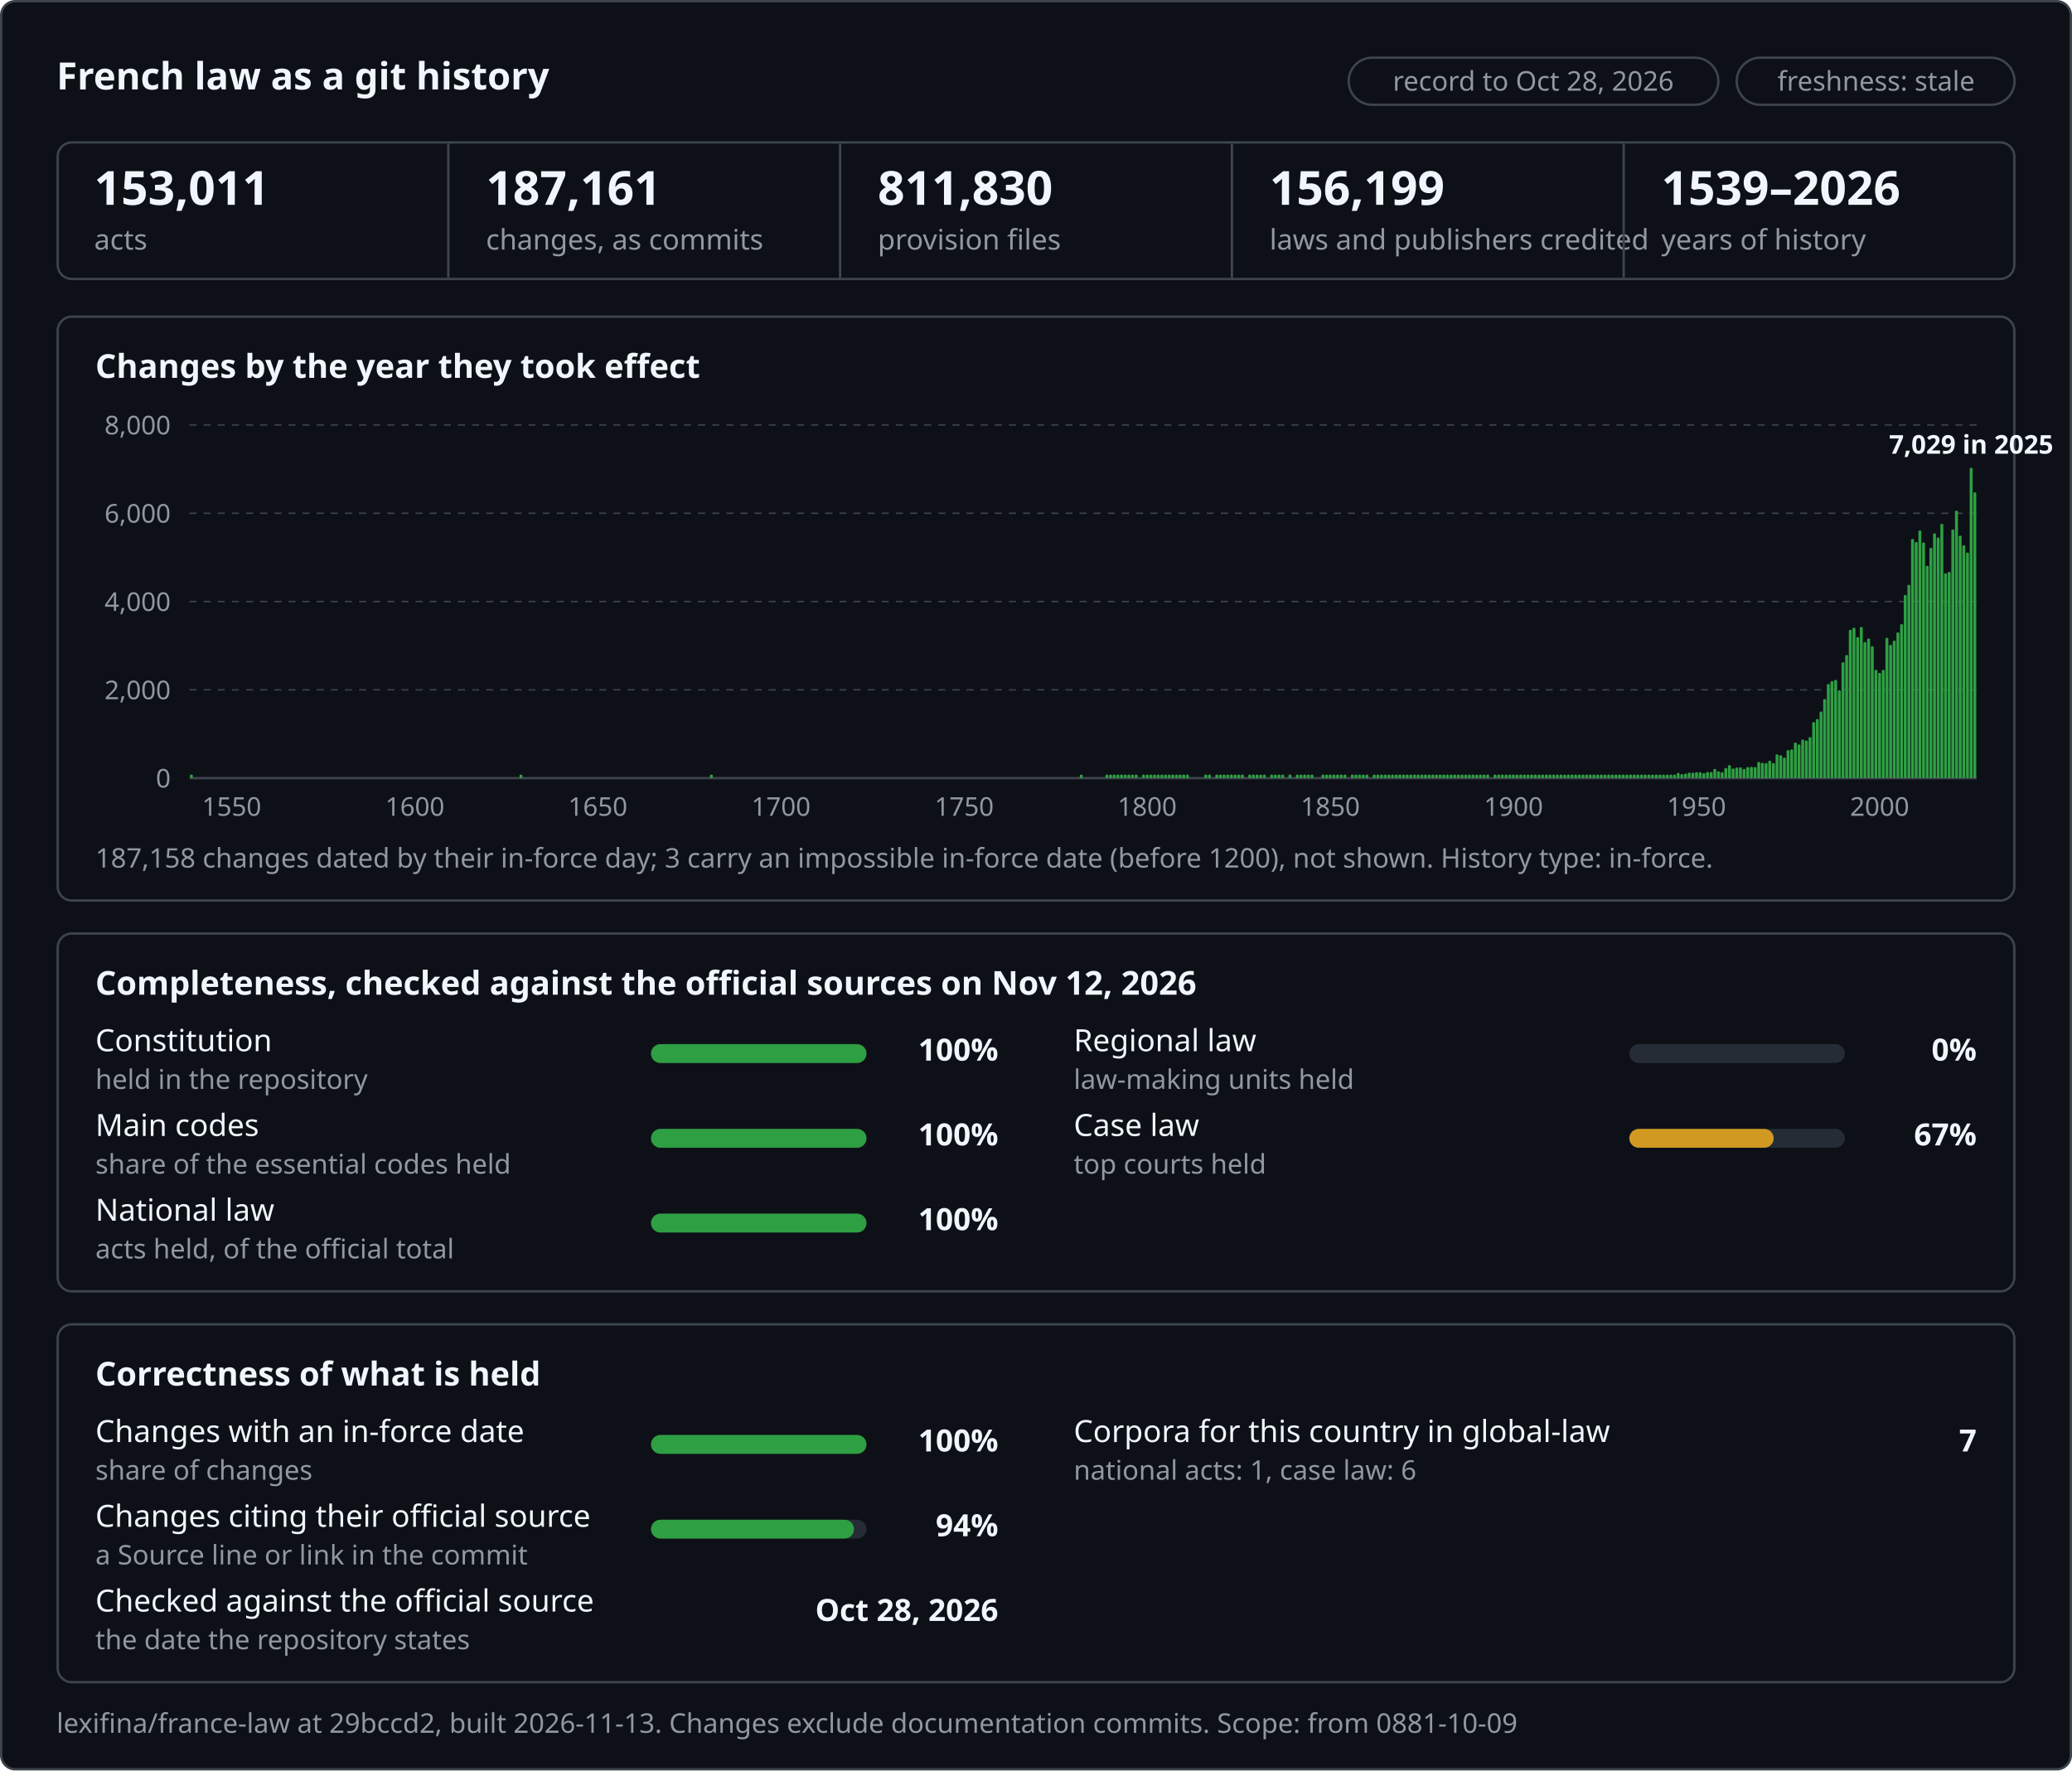
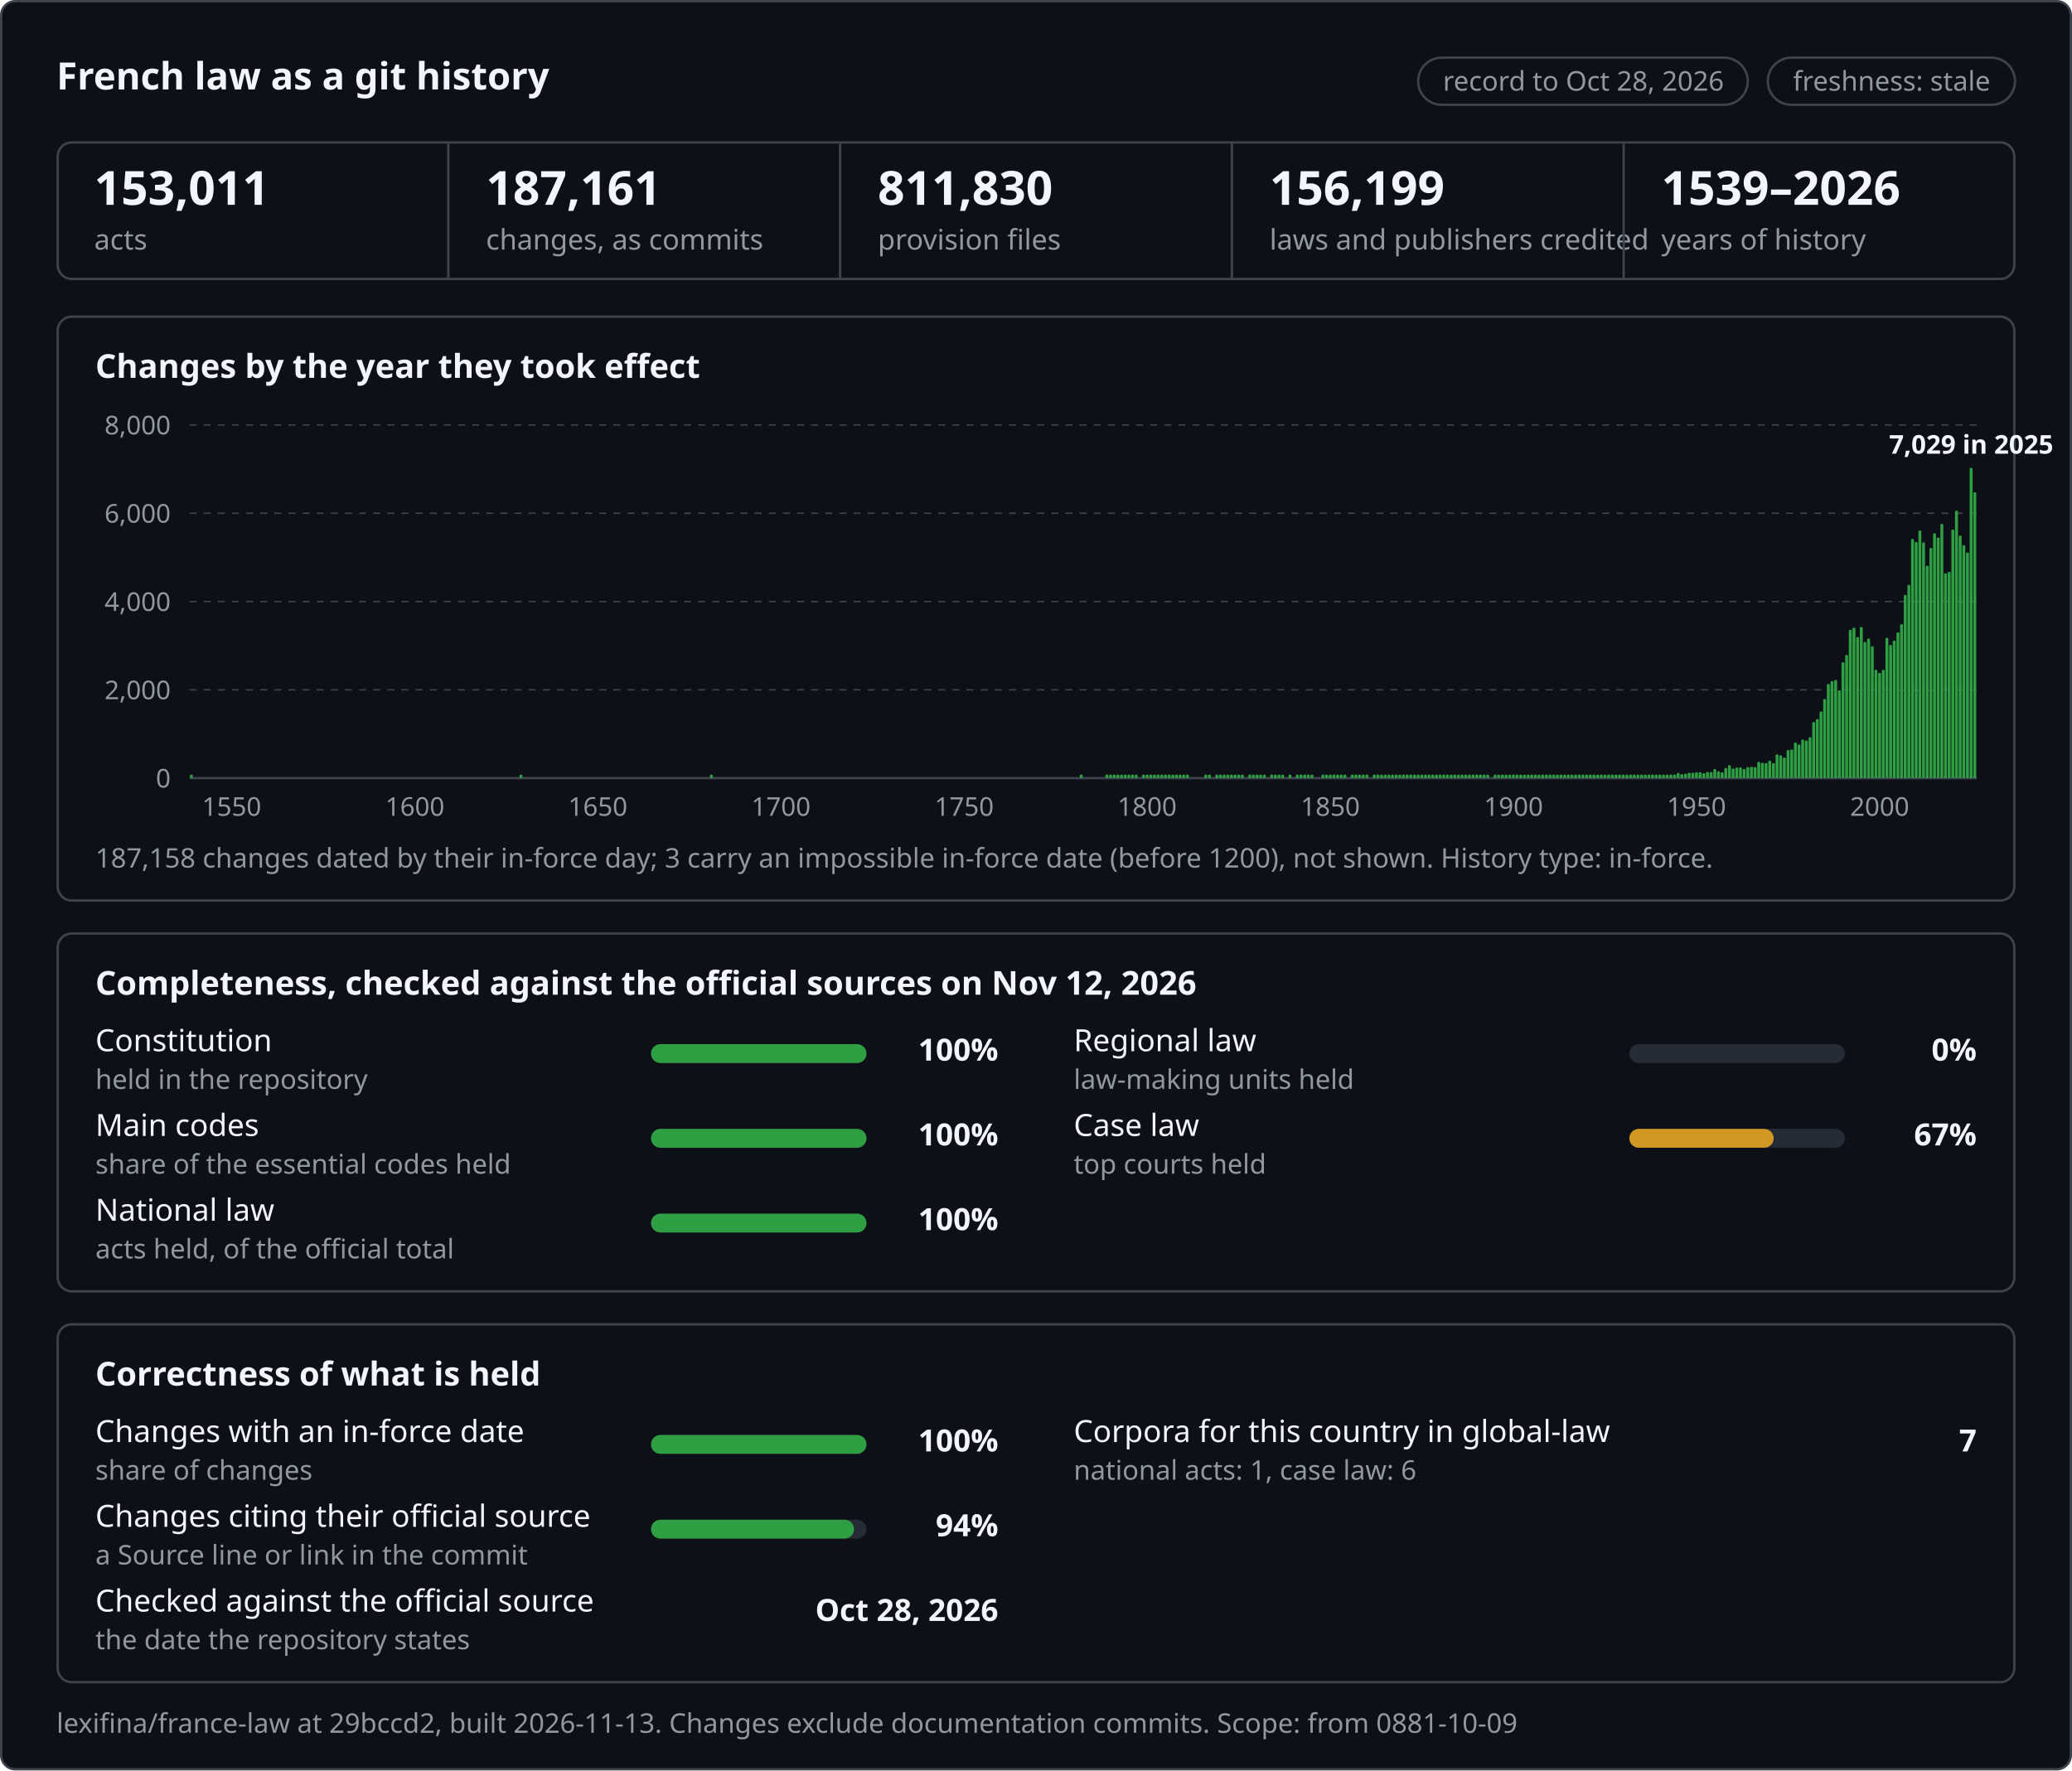
<svg xmlns="http://www.w3.org/2000/svg" width="880" height="752" viewBox="0 0 880 752" font-family="-apple-system,BlinkMacSystemFont,Segoe UI,Noto Sans,Helvetica,Arial,sans-serif">
  <rect x="0.5" y="0.5" width="879" height="751" rx="6" fill="#0d1117" stroke="#3d444d" />
  <text x="24" y="38" font-size="16" font-weight="600" fill="#f0f6fc">French law as a git history</text>
-   <rect x="572.8" y="24.5" width="157" height="20" rx="10" fill="none" stroke="#3d444d" />
-   <text x="651.2" y="38.5" font-size="11.5" font-weight="500" text-anchor="middle" fill="#9198a1">record to Oct 28, 2026</text>
-   <rect x="737.6" y="24.5" width="118" height="20" rx="10" fill="none" stroke="#3d444d" />
-   <text x="796.8" y="38.5" font-size="11.5" font-weight="500" text-anchor="middle" fill="#9198a1">freshness: stale</text>
+   <rect x="602.3" y="24.5" width="140" height="20" rx="10" fill="none" stroke="#3d444d" />
+   <text x="672.5" y="38.5" font-size="11.5" font-weight="500" text-anchor="middle" fill="#9198a1">record to Oct 28, 2026</text>
+   <rect x="750.8" y="24.5" width="105" height="20" rx="10" fill="none" stroke="#3d444d" />
+   <text x="803.4" y="38.5" font-size="11.5" font-weight="500" text-anchor="middle" fill="#9198a1">freshness: stale</text>
  <rect x="24.5" y="60.5" width="831" height="58" rx="6" fill="#0d1117" stroke="#3d444d" />
  <text x="40.0" y="87" font-size="20" font-weight="600" fill="#f0f6fc">153,011</text>
  <text x="40.0" y="106" font-size="12" fill="#9198a1">acts</text>
  <line x1="190.4" y1="61" x2="190.4" y2="118" stroke="#3d444d" />
  <text x="206.4" y="87" font-size="20" font-weight="600" fill="#f0f6fc">187,161</text>
  <text x="206.4" y="106" font-size="12" fill="#9198a1">changes, as commits</text>
  <line x1="356.8" y1="61" x2="356.8" y2="118" stroke="#3d444d" />
  <text x="372.8" y="87" font-size="20" font-weight="600" fill="#f0f6fc">811,830</text>
  <text x="372.8" y="106" font-size="12" fill="#9198a1">provision files</text>
  <line x1="523.2" y1="61" x2="523.2" y2="118" stroke="#3d444d" />
  <text x="539.2" y="87" font-size="20" font-weight="600" fill="#f0f6fc">156,199</text>
-   <text x="539.2" y="106" font-size="12" fill="#9198a1">laws and publishers credited</text>
+   <text x="539.2" y="106" font-size="12" fill="#9198a1" textLength="142" lengthAdjust="spacingAndGlyphs">laws and publishers credited</text>
  <line x1="689.6" y1="61" x2="689.6" y2="118" stroke="#3d444d" />
  <text x="705.6" y="87" font-size="20" font-weight="600" fill="#f0f6fc">1539–2026</text>
  <text x="705.6" y="106" font-size="12" fill="#9198a1">years of history</text>
  <rect x="24.5" y="134.5" width="831" height="248" rx="6" fill="#0d1117" stroke="#3d444d" />
  <text x="40.5" y="160.5" font-size="14" font-weight="600" fill="#f0f6fc">Changes by the year they took effect</text>
  <line x1="80.5" y1="330.5" x2="839.5" y2="330.5" stroke="#3d444d" stroke-width="1" />
  <text x="72.5" y="334.5" font-size="11" text-anchor="end" fill="#9198a1">0</text>
  <line x1="80.5" y1="293.0" x2="839.5" y2="293.0" stroke="#3d444d" stroke-width="0.6" stroke-dasharray="3 3" />
  <text x="72.5" y="297.0" font-size="11" text-anchor="end" fill="#9198a1">2,000</text>
  <line x1="80.5" y1="255.5" x2="839.5" y2="255.5" stroke="#3d444d" stroke-width="0.6" stroke-dasharray="3 3" />
  <text x="72.5" y="259.5" font-size="11" text-anchor="end" fill="#9198a1">4,000</text>
  <line x1="80.5" y1="218.0" x2="839.5" y2="218.0" stroke="#3d444d" stroke-width="0.6" stroke-dasharray="3 3" />
  <text x="72.5" y="222.0" font-size="11" text-anchor="end" fill="#9198a1">6,000</text>
  <line x1="80.5" y1="180.5" x2="839.5" y2="180.5" stroke="#3d444d" stroke-width="0.6" stroke-dasharray="3 3" />
  <text x="72.5" y="184.5" font-size="11" text-anchor="end" fill="#9198a1">8,000</text>
  <rect x="80.66" y="329.0" width="1.24" height="1.5" rx="0.5" fill="#2ea043" />
  <text x="98.4" y="346.5" font-size="11" text-anchor="middle" fill="#9198a1">1550</text>
  <text x="176.2" y="346.5" font-size="11" text-anchor="middle" fill="#9198a1">1600</text>
  <rect x="220.64" y="329.0" width="1.24" height="1.5" rx="0.5" fill="#2ea043" />
  <text x="253.9" y="346.5" font-size="11" text-anchor="middle" fill="#9198a1">1650</text>
  <rect x="301.51" y="329.0" width="1.24" height="1.5" rx="0.5" fill="#2ea043" />
  <text x="331.7" y="346.5" font-size="11" text-anchor="middle" fill="#9198a1">1700</text>
  <text x="409.5" y="346.5" font-size="11" text-anchor="middle" fill="#9198a1">1750</text>
  <rect x="458.60" y="329.0" width="1.24" height="1.5" rx="0.5" fill="#2ea043" />
  <rect x="469.49" y="329.0" width="1.24" height="1.5" rx="0.5" fill="#2ea043" />
  <rect x="471.04" y="329.0" width="1.24" height="1.5" rx="0.5" fill="#2ea043" />
  <rect x="472.60" y="329.0" width="1.24" height="1.5" rx="0.5" fill="#2ea043" />
  <rect x="474.15" y="329.0" width="1.24" height="1.5" rx="0.5" fill="#2ea043" />
  <rect x="475.71" y="329.0" width="1.24" height="1.5" rx="0.5" fill="#2ea043" />
  <rect x="477.26" y="329.0" width="1.24" height="1.5" rx="0.5" fill="#2ea043" />
  <rect x="478.82" y="329.0" width="1.24" height="1.5" rx="0.5" fill="#2ea043" />
  <rect x="480.37" y="329.0" width="1.24" height="1.5" rx="0.5" fill="#2ea043" />
  <rect x="481.93" y="329.0" width="1.24" height="1.5" rx="0.5" fill="#2ea043" />
  <rect x="485.04" y="329.0" width="1.24" height="1.5" rx="0.5" fill="#2ea043" />
  <rect x="486.60" y="329.0" width="1.24" height="1.5" rx="0.5" fill="#2ea043" />
  <text x="487.2" y="346.5" font-size="11" text-anchor="middle" fill="#9198a1">1800</text>
  <rect x="488.15" y="329.0" width="1.24" height="1.5" rx="0.5" fill="#2ea043" />
  <rect x="489.71" y="329.0" width="1.24" height="1.5" rx="0.5" fill="#2ea043" />
  <rect x="491.26" y="329.0" width="1.24" height="1.5" rx="0.5" fill="#2ea043" />
  <rect x="492.82" y="329.0" width="1.24" height="1.5" rx="0.5" fill="#2ea043" />
  <rect x="494.37" y="329.0" width="1.24" height="1.5" rx="0.5" fill="#2ea043" />
  <rect x="495.93" y="329.0" width="1.24" height="1.5" rx="0.5" fill="#2ea043" />
  <rect x="497.48" y="329.0" width="1.24" height="1.5" rx="0.5" fill="#2ea043" />
  <rect x="499.04" y="329.0" width="1.24" height="1.5" rx="0.5" fill="#2ea043" />
  <rect x="500.59" y="329.0" width="1.24" height="1.5" rx="0.5" fill="#2ea043" />
  <rect x="502.15" y="329.0" width="1.24" height="1.5" rx="0.5" fill="#2ea043" />
  <rect x="503.70" y="329.0" width="1.24" height="1.5" rx="0.5" fill="#2ea043" />
  <rect x="511.48" y="329.0" width="1.24" height="1.5" rx="0.5" fill="#2ea043" />
  <rect x="513.04" y="329.0" width="1.24" height="1.5" rx="0.5" fill="#2ea043" />
  <rect x="516.15" y="329.0" width="1.24" height="1.5" rx="0.5" fill="#2ea043" />
  <rect x="517.70" y="329.0" width="1.24" height="1.5" rx="0.5" fill="#2ea043" />
  <rect x="519.26" y="329.0" width="1.24" height="1.5" rx="0.5" fill="#2ea043" />
  <rect x="520.81" y="329.0" width="1.24" height="1.5" rx="0.5" fill="#2ea043" />
  <rect x="522.37" y="329.0" width="1.24" height="1.5" rx="0.5" fill="#2ea043" />
  <rect x="523.92" y="329.0" width="1.24" height="1.5" rx="0.5" fill="#2ea043" />
  <rect x="525.48" y="329.0" width="1.24" height="1.5" rx="0.5" fill="#2ea043" />
  <rect x="527.03" y="329.0" width="1.24" height="1.5" rx="0.5" fill="#2ea043" />
  <rect x="530.15" y="329.0" width="1.24" height="1.5" rx="0.5" fill="#2ea043" />
  <rect x="531.70" y="329.0" width="1.24" height="1.5" rx="0.5" fill="#2ea043" />
  <rect x="533.26" y="329.0" width="1.24" height="1.5" rx="0.5" fill="#2ea043" />
  <rect x="534.81" y="329.0" width="1.24" height="1.5" rx="0.5" fill="#2ea043" />
  <rect x="536.37" y="329.0" width="1.24" height="1.5" rx="0.5" fill="#2ea043" />
  <rect x="539.48" y="329.0" width="1.24" height="1.5" rx="0.5" fill="#2ea043" />
  <rect x="541.03" y="329.0" width="1.24" height="1.5" rx="0.5" fill="#2ea043" />
  <rect x="542.59" y="329.0" width="1.24" height="1.5" rx="0.5" fill="#2ea043" />
  <rect x="544.14" y="329.0" width="1.24" height="1.5" rx="0.5" fill="#2ea043" />
  <rect x="547.25" y="329.0" width="1.24" height="1.5" rx="0.5" fill="#2ea043" />
  <rect x="550.36" y="329.0" width="1.24" height="1.5" rx="0.5" fill="#2ea043" />
  <rect x="551.92" y="329.0" width="1.24" height="1.5" rx="0.5" fill="#2ea043" />
  <rect x="553.48" y="329.0" width="1.24" height="1.5" rx="0.5" fill="#2ea043" />
  <rect x="555.03" y="329.0" width="1.24" height="1.5" rx="0.5" fill="#2ea043" />
  <rect x="556.59" y="329.0" width="1.24" height="1.5" rx="0.5" fill="#2ea043" />
  <rect x="561.25" y="329.0" width="1.24" height="1.5" rx="0.5" fill="#2ea043" />
  <rect x="562.81" y="329.0" width="1.24" height="1.5" rx="0.5" fill="#2ea043" />
  <rect x="564.36" y="329.0" width="1.24" height="1.5" rx="0.5" fill="#2ea043" />
  <text x="565.0" y="346.5" font-size="11" text-anchor="middle" fill="#9198a1">1850</text>
  <rect x="565.92" y="329.0" width="1.24" height="1.5" rx="0.5" fill="#2ea043" />
  <rect x="567.47" y="329.0" width="1.24" height="1.5" rx="0.5" fill="#2ea043" />
  <rect x="569.03" y="329.0" width="1.24" height="1.5" rx="0.5" fill="#2ea043" />
  <rect x="570.58" y="329.0" width="1.24" height="1.5" rx="0.5" fill="#2ea043" />
  <rect x="573.69" y="329.0" width="1.24" height="1.5" rx="0.5" fill="#2ea043" />
  <rect x="575.25" y="329.0" width="1.24" height="1.5" rx="0.5" fill="#2ea043" />
  <rect x="576.81" y="329.0" width="1.24" height="1.5" rx="0.5" fill="#2ea043" />
  <rect x="578.36" y="329.0" width="1.24" height="1.5" rx="0.5" fill="#2ea043" />
  <rect x="579.92" y="329.0" width="1.24" height="1.5" rx="0.5" fill="#2ea043" />
  <rect x="583.03" y="329.0" width="1.24" height="1.5" rx="0.5" fill="#2ea043" />
  <rect x="584.58" y="329.0" width="1.24" height="1.5" rx="0.5" fill="#2ea043" />
  <rect x="586.14" y="329.0" width="1.24" height="1.5" rx="0.5" fill="#2ea043" />
  <rect x="587.69" y="329.0" width="1.24" height="1.5" rx="0.5" fill="#2ea043" />
  <rect x="589.25" y="329.0" width="1.24" height="1.5" rx="0.5" fill="#2ea043" />
  <rect x="590.80" y="329.0" width="1.24" height="1.5" rx="0.5" fill="#2ea043" />
  <rect x="592.36" y="329.0" width="1.24" height="1.5" rx="0.5" fill="#2ea043" />
  <rect x="593.91" y="329.0" width="1.24" height="1.5" rx="0.5" fill="#2ea043" />
  <rect x="595.47" y="329.0" width="1.24" height="1.5" rx="0.5" fill="#2ea043" />
  <rect x="597.02" y="329.0" width="1.24" height="1.5" rx="0.5" fill="#2ea043" />
  <rect x="598.58" y="329.0" width="1.24" height="1.5" rx="0.5" fill="#2ea043" />
  <rect x="600.14" y="329.0" width="1.24" height="1.5" rx="0.5" fill="#2ea043" />
  <rect x="601.69" y="329.0" width="1.24" height="1.5" rx="0.5" fill="#2ea043" />
  <rect x="603.25" y="329.0" width="1.24" height="1.5" rx="0.5" fill="#2ea043" />
  <rect x="604.80" y="329.0" width="1.24" height="1.5" rx="0.5" fill="#2ea043" />
  <rect x="606.36" y="329.0" width="1.24" height="1.5" rx="0.5" fill="#2ea043" />
  <rect x="607.91" y="329.0" width="1.24" height="1.5" rx="0.5" fill="#2ea043" />
  <rect x="609.47" y="329.0" width="1.24" height="1.5" rx="0.5" fill="#2ea043" />
  <rect x="611.02" y="329.0" width="1.24" height="1.5" rx="0.5" fill="#2ea043" />
  <rect x="612.58" y="329.0" width="1.24" height="1.5" rx="0.5" fill="#2ea043" />
  <rect x="614.13" y="329.0" width="1.24" height="1.5" rx="0.5" fill="#2ea043" />
  <rect x="615.69" y="329.0" width="1.24" height="1.5" rx="0.5" fill="#2ea043" />
  <rect x="617.24" y="329.0" width="1.24" height="1.5" rx="0.5" fill="#2ea043" />
  <rect x="618.80" y="329.0" width="1.24" height="1.5" rx="0.5" fill="#2ea043" />
  <rect x="620.35" y="329.0" width="1.24" height="1.5" rx="0.5" fill="#2ea043" />
  <rect x="621.91" y="329.0" width="1.24" height="1.5" rx="0.5" fill="#2ea043" />
  <rect x="623.46" y="329.0" width="1.24" height="1.5" rx="0.5" fill="#2ea043" />
  <rect x="625.02" y="329.0" width="1.24" height="1.5" rx="0.5" fill="#2ea043" />
  <rect x="626.58" y="329.0" width="1.24" height="1.5" rx="0.5" fill="#2ea043" />
  <rect x="628.13" y="329.0" width="1.24" height="1.5" rx="0.5" fill="#2ea043" />
  <rect x="629.69" y="329.0" width="1.24" height="1.5" rx="0.5" fill="#2ea043" />
  <rect x="631.24" y="329.0" width="1.24" height="1.5" rx="0.5" fill="#2ea043" />
  <rect x="634.35" y="329.0" width="1.24" height="1.5" rx="0.5" fill="#2ea043" />
  <rect x="635.91" y="329.0" width="1.24" height="1.5" rx="0.5" fill="#2ea043" />
  <rect x="637.46" y="329.0" width="1.24" height="1.5" rx="0.5" fill="#2ea043" />
  <rect x="639.02" y="329.0" width="1.24" height="1.5" rx="0.5" fill="#2ea043" />
  <rect x="640.57" y="329.0" width="1.24" height="1.5" rx="0.5" fill="#2ea043" />
  <rect x="642.13" y="329.0" width="1.24" height="1.5" rx="0.5" fill="#2ea043" />
  <text x="642.8" y="346.5" font-size="11" text-anchor="middle" fill="#9198a1">1900</text>
  <rect x="643.68" y="329.0" width="1.24" height="1.5" rx="0.5" fill="#2ea043" />
  <rect x="645.24" y="329.0" width="1.24" height="1.5" rx="0.5" fill="#2ea043" />
  <rect x="646.79" y="329.0" width="1.24" height="1.5" rx="0.5" fill="#2ea043" />
  <rect x="648.35" y="329.0" width="1.24" height="1.5" rx="0.5" fill="#2ea043" />
  <rect x="649.91" y="329.0" width="1.24" height="1.5" rx="0.5" fill="#2ea043" />
  <rect x="651.46" y="329.0" width="1.24" height="1.5" rx="0.5" fill="#2ea043" />
  <rect x="653.02" y="329.0" width="1.24" height="1.5" rx="0.5" fill="#2ea043" />
  <rect x="654.57" y="329.0" width="1.24" height="1.5" rx="0.5" fill="#2ea043" />
  <rect x="656.13" y="329.0" width="1.24" height="1.5" rx="0.5" fill="#2ea043" />
  <rect x="657.68" y="329.0" width="1.24" height="1.5" rx="0.5" fill="#2ea043" />
  <rect x="659.24" y="329.0" width="1.24" height="1.5" rx="0.5" fill="#2ea043" />
  <rect x="660.79" y="329.0" width="1.24" height="1.5" rx="0.5" fill="#2ea043" />
  <rect x="662.35" y="329.0" width="1.24" height="1.5" rx="0.5" fill="#2ea043" />
  <rect x="663.90" y="329.0" width="1.24" height="1.5" rx="0.5" fill="#2ea043" />
  <rect x="665.46" y="329.0" width="1.24" height="1.5" rx="0.5" fill="#2ea043" />
  <rect x="667.01" y="329.0" width="1.24" height="1.5" rx="0.5" fill="#2ea043" />
  <rect x="668.57" y="329.0" width="1.24" height="1.5" rx="0.5" fill="#2ea043" />
  <rect x="670.12" y="329.0" width="1.24" height="1.5" rx="0.5" fill="#2ea043" />
  <rect x="671.68" y="329.0" width="1.24" height="1.5" rx="0.5" fill="#2ea043" />
  <rect x="673.24" y="329.0" width="1.24" height="1.5" rx="0.5" fill="#2ea043" />
  <rect x="674.79" y="329.0" width="1.24" height="1.5" rx="0.5" fill="#2ea043" />
  <rect x="676.35" y="329.0" width="1.24" height="1.5" rx="0.5" fill="#2ea043" />
  <rect x="677.90" y="329.0" width="1.24" height="1.5" rx="0.5" fill="#2ea043" />
  <rect x="679.46" y="329.0" width="1.24" height="1.5" rx="0.5" fill="#2ea043" />
  <rect x="681.01" y="329.0" width="1.24" height="1.5" rx="0.5" fill="#2ea043" />
  <rect x="682.57" y="329.0" width="1.24" height="1.5" rx="0.5" fill="#2ea043" />
  <rect x="684.12" y="329.0" width="1.24" height="1.5" rx="0.5" fill="#2ea043" />
  <rect x="685.68" y="329.0" width="1.24" height="1.5" rx="0.5" fill="#2ea043" />
  <rect x="687.23" y="329.0" width="1.24" height="1.5" rx="0.5" fill="#2ea043" />
  <rect x="688.79" y="329.0" width="1.24" height="1.5" rx="0.5" fill="#2ea043" />
  <rect x="690.34" y="329.0" width="1.24" height="1.5" rx="0.5" fill="#2ea043" />
  <rect x="691.90" y="329.0" width="1.24" height="1.5" rx="0.5" fill="#2ea043" />
  <rect x="693.45" y="329.0" width="1.24" height="1.5" rx="0.5" fill="#2ea043" />
  <rect x="695.01" y="329.0" width="1.24" height="1.5" rx="0.5" fill="#2ea043" />
  <rect x="696.57" y="329.0" width="1.24" height="1.5" rx="0.5" fill="#2ea043" />
  <rect x="698.12" y="329.0" width="1.24" height="1.5" rx="0.5" fill="#2ea043" />
  <rect x="699.68" y="329.0" width="1.24" height="1.5" rx="0.5" fill="#2ea043" />
  <rect x="701.23" y="329.0" width="1.24" height="1.5" rx="0.5" fill="#2ea043" />
  <rect x="702.79" y="329.0" width="1.24" height="1.5" rx="0.5" fill="#2ea043" />
  <rect x="704.34" y="329.0" width="1.24" height="1.5" rx="0.5" fill="#2ea043" />
  <rect x="705.90" y="329.0" width="1.24" height="1.5" rx="0.5" fill="#2ea043" />
  <rect x="707.45" y="329.0" width="1.24" height="1.5" rx="0.5" fill="#2ea043" />
  <rect x="709.01" y="329.0" width="1.24" height="1.5" rx="0.5" fill="#2ea043" />
  <rect x="710.56" y="329.0" width="1.24" height="1.5" rx="0.5" fill="#2ea043" />
  <rect x="712.12" y="328.3" width="1.24" height="2.2" rx="0.5" fill="#2ea043" />
  <rect x="713.67" y="328.8" width="1.24" height="1.7" rx="0.5" fill="#2ea043" />
  <rect x="715.23" y="328.6" width="1.24" height="1.9" rx="0.5" fill="#2ea043" />
  <rect x="716.78" y="328.2" width="1.24" height="2.2" rx="0.5" fill="#2ea043" />
  <rect x="718.34" y="328.2" width="1.24" height="2.3" rx="0.5" fill="#2ea043" />
  <rect x="719.90" y="328.0" width="1.24" height="2.5" rx="0.5" fill="#2ea043" />
  <text x="720.5" y="346.5" font-size="11" text-anchor="middle" fill="#9198a1">1950</text>
  <rect x="721.45" y="328.0" width="1.24" height="2.5" rx="0.5" fill="#2ea043" />
  <rect x="723.01" y="328.4" width="1.24" height="2.1" rx="0.5" fill="#2ea043" />
  <rect x="724.56" y="327.9" width="1.24" height="2.6" rx="0.5" fill="#2ea043" />
  <rect x="726.12" y="327.9" width="1.24" height="2.6" rx="0.5" fill="#2ea043" />
  <rect x="727.67" y="326.6" width="1.24" height="3.9" rx="0.5" fill="#2ea043" />
  <rect x="729.23" y="327.6" width="1.24" height="2.9" rx="0.5" fill="#2ea043" />
  <rect x="730.78" y="328.0" width="1.24" height="2.5" rx="0.5" fill="#2ea043" />
  <rect x="732.34" y="326.2" width="1.24" height="4.3" rx="0.5" fill="#2ea043" />
  <rect x="733.89" y="325.0" width="1.24" height="5.5" rx="0.5" fill="#2ea043" />
  <rect x="735.45" y="326.4" width="1.24" height="4.1" rx="0.5" fill="#2ea043" />
  <rect x="737.00" y="326.0" width="1.24" height="4.5" rx="0.5" fill="#2ea043" />
  <rect x="738.56" y="325.9" width="1.24" height="4.6" rx="0.5" fill="#2ea043" />
  <rect x="740.11" y="326.6" width="1.24" height="3.9" rx="0.5" fill="#2ea043" />
  <rect x="741.67" y="325.8" width="1.24" height="4.7" rx="0.5" fill="#2ea043" />
  <rect x="743.23" y="325.7" width="1.24" height="4.8" rx="0.5" fill="#2ea043" />
  <rect x="744.78" y="325.8" width="1.24" height="4.7" rx="0.5" fill="#2ea043" />
  <rect x="746.34" y="323.6" width="1.24" height="6.9" rx="0.5" fill="#2ea043" />
  <rect x="747.89" y="324.0" width="1.24" height="6.5" rx="0.5" fill="#2ea043" />
  <rect x="749.45" y="324.1" width="1.24" height="6.5" rx="0.5" fill="#2ea043" />
  <rect x="751.00" y="323.1" width="1.24" height="7.4" rx="0.5" fill="#2ea043" />
  <rect x="752.56" y="324.1" width="1.24" height="6.4" rx="0.5" fill="#2ea043" />
  <rect x="754.11" y="320.4" width="1.24" height="10.1" rx="0.5" fill="#2ea043" />
  <rect x="755.67" y="320.8" width="1.24" height="9.7" rx="0.5" fill="#2ea043" />
  <rect x="757.22" y="321.8" width="1.24" height="8.7" rx="0.5" fill="#2ea043" />
  <rect x="758.78" y="318.6" width="1.24" height="11.9" rx="0.5" fill="#2ea043" />
  <rect x="760.33" y="318.3" width="1.24" height="12.2" rx="0.5" fill="#2ea043" />
  <rect x="761.89" y="315.4" width="1.24" height="15.1" rx="0.5" fill="#2ea043" />
  <rect x="763.44" y="316.2" width="1.24" height="14.3" rx="0.5" fill="#2ea043" />
  <rect x="765.00" y="314.1" width="1.24" height="16.4" rx="0.5" fill="#2ea043" />
  <rect x="766.56" y="314.5" width="1.24" height="16.0" rx="0.5" fill="#2ea043" />
  <rect x="768.11" y="313.1" width="1.24" height="17.4" rx="0.5" fill="#2ea043" />
  <rect x="769.67" y="306.7" width="1.24" height="23.8" rx="0.5" fill="#2ea043" />
  <rect x="771.22" y="305.4" width="1.24" height="25.1" rx="0.5" fill="#2ea043" />
  <rect x="772.78" y="302.2" width="1.24" height="28.3" rx="0.5" fill="#2ea043" />
  <rect x="774.33" y="296.9" width="1.24" height="33.6" rx="0.5" fill="#2ea043" />
  <rect x="775.89" y="290.5" width="1.24" height="40.0" rx="0.5" fill="#2ea043" />
  <rect x="777.44" y="289.3" width="1.24" height="41.2" rx="0.5" fill="#2ea043" />
  <rect x="779.00" y="288.8" width="1.24" height="41.7" rx="0.5" fill="#2ea043" />
  <rect x="780.55" y="293.2" width="1.24" height="37.3" rx="0.5" fill="#2ea043" />
  <rect x="782.11" y="281.3" width="1.24" height="49.2" rx="0.5" fill="#2ea043" />
  <rect x="783.66" y="278.2" width="1.24" height="52.3" rx="0.5" fill="#2ea043" />
  <rect x="785.22" y="267.5" width="1.24" height="63.0" rx="0.5" fill="#2ea043" />
  <rect x="786.77" y="266.6" width="1.24" height="63.9" rx="0.5" fill="#2ea043" />
  <rect x="788.33" y="270.6" width="1.24" height="59.9" rx="0.5" fill="#2ea043" />
  <rect x="789.89" y="266.3" width="1.24" height="64.2" rx="0.5" fill="#2ea043" />
  <rect x="791.44" y="272.7" width="1.24" height="57.8" rx="0.5" fill="#2ea043" />
  <rect x="793.00" y="271.2" width="1.24" height="59.3" rx="0.5" fill="#2ea043" />
  <rect x="794.55" y="274.5" width="1.24" height="56.0" rx="0.5" fill="#2ea043" />
  <rect x="796.11" y="284.5" width="1.24" height="46.0" rx="0.5" fill="#2ea043" />
  <rect x="797.66" y="285.8" width="1.24" height="44.7" rx="0.5" fill="#2ea043" />
  <text x="798.3" y="346.5" font-size="11" text-anchor="middle" fill="#9198a1">2000</text>
  <rect x="799.22" y="284.5" width="1.24" height="46.0" rx="0.5" fill="#2ea043" />
  <rect x="800.77" y="270.9" width="1.24" height="59.5" rx="0.5" fill="#2ea043" />
  <rect x="802.33" y="273.9" width="1.24" height="56.6" rx="0.5" fill="#2ea043" />
  <rect x="803.88" y="272.1" width="1.24" height="58.4" rx="0.5" fill="#2ea043" />
  <rect x="805.44" y="268.6" width="1.24" height="61.9" rx="0.5" fill="#2ea043" />
  <rect x="806.99" y="265.1" width="1.24" height="65.4" rx="0.5" fill="#2ea043" />
  <rect x="808.55" y="252.7" width="1.24" height="77.8" rx="0.5" fill="#2ea043" />
  <rect x="810.10" y="248.4" width="1.24" height="82.1" rx="0.5" fill="#2ea043" />
  <rect x="811.66" y="228.9" width="1.24" height="101.6" rx="0.5" fill="#2ea043" />
  <rect x="813.21" y="230.2" width="1.24" height="100.3" rx="0.5" fill="#2ea043" />
  <rect x="814.77" y="225.3" width="1.24" height="105.2" rx="0.5" fill="#2ea043" />
  <rect x="816.33" y="230.4" width="1.24" height="100.1" rx="0.5" fill="#2ea043" />
  <rect x="817.88" y="240.3" width="1.24" height="90.2" rx="0.5" fill="#2ea043" />
  <rect x="819.44" y="232.7" width="1.24" height="97.8" rx="0.5" fill="#2ea043" />
  <rect x="820.99" y="226.5" width="1.24" height="104.0" rx="0.5" fill="#2ea043" />
  <rect x="822.55" y="228.3" width="1.24" height="102.2" rx="0.5" fill="#2ea043" />
  <rect x="824.10" y="222.5" width="1.24" height="108.0" rx="0.5" fill="#2ea043" />
  <rect x="825.66" y="243.5" width="1.24" height="87.0" rx="0.5" fill="#2ea043" />
  <rect x="827.21" y="242.9" width="1.24" height="87.6" rx="0.5" fill="#2ea043" />
  <rect x="828.77" y="224.9" width="1.24" height="105.6" rx="0.5" fill="#2ea043" />
  <rect x="830.32" y="216.9" width="1.24" height="113.6" rx="0.5" fill="#2ea043" />
  <rect x="831.88" y="227.5" width="1.24" height="103.0" rx="0.5" fill="#2ea043" />
  <rect x="833.43" y="231.6" width="1.24" height="98.9" rx="0.5" fill="#2ea043" />
  <rect x="834.99" y="234.7" width="1.24" height="95.8" rx="0.5" fill="#2ea043" />
  <rect x="836.54" y="198.7" width="1.24" height="131.8" rx="0.5" fill="#2ea043" />
  <text x="837.2" y="192.7" font-size="11" font-weight="600" text-anchor="middle" fill="#f0f6fc">7,029 in 2025</text>
  <rect x="838.10" y="209.1" width="1.24" height="121.4" rx="0.5" fill="#2ea043" />
  <text x="40.5" y="368.5" font-size="11.5" fill="#9198a1">187,158 changes dated by their in-force day; 3 carry an impossible in-force date (before 1200), not shown. History type: in-force.</text>
  <rect x="24.5" y="396.5" width="831" height="152" rx="6" fill="#0d1117" stroke="#3d444d" />
  <text x="40.5" y="422.5" font-size="14" font-weight="600" fill="#f0f6fc">Completeness, checked against the official sources on Nov 12, 2026</text>
  <text x="40.5" y="446.5" font-size="13" fill="#f0f6fc">Constitution</text>
  <text x="40.5" y="462.5" font-size="11.5" fill="#9198a1">held in the repository</text>
  <g>
    <rect x="276.5" y="443.5" width="91.5" height="8" rx="4" fill="#262c36" />
    <rect x="276.5" y="443.5" width="91.5" height="8" rx="4" fill="#2ea043" />
  </g>
  <text x="424.0" y="450.5" font-size="13" font-weight="600" text-anchor="end" fill="#f0f6fc">100%</text>
  <text x="40.5" y="482.5" font-size="13" fill="#f0f6fc">Main codes</text>
  <text x="40.5" y="498.5" font-size="11.5" fill="#9198a1">share of the essential codes held</text>
  <g>
    <rect x="276.5" y="479.5" width="91.5" height="8" rx="4" fill="#262c36" />
    <rect x="276.5" y="479.5" width="91.5" height="8" rx="4" fill="#2ea043" />
  </g>
  <text x="424.0" y="486.5" font-size="13" font-weight="600" text-anchor="end" fill="#f0f6fc">100%</text>
  <text x="40.5" y="518.5" font-size="13" fill="#f0f6fc">National law</text>
  <text x="40.5" y="534.5" font-size="11.5" fill="#9198a1">acts held, of the official total</text>
  <g>
    <rect x="276.5" y="515.5" width="91.5" height="8" rx="4" fill="#262c36" />
    <rect x="276.5" y="515.5" width="91.5" height="8" rx="4" fill="#2ea043" />
  </g>
  <text x="424.0" y="522.5" font-size="13" font-weight="600" text-anchor="end" fill="#f0f6fc">100%</text>
  <text x="456.0" y="446.5" font-size="13" fill="#f0f6fc">Regional law</text>
  <text x="456.0" y="462.5" font-size="11.5" fill="#9198a1">law-making units held</text>
  <g>
    <rect x="692.0" y="443.5" width="91.5" height="8" rx="4" fill="#262c36" />
  </g>
  <text x="839.5" y="450.5" font-size="13" font-weight="600" text-anchor="end" fill="#f0f6fc">0%</text>
  <text x="456.0" y="482.5" font-size="13" fill="#f0f6fc">Case law</text>
  <text x="456.0" y="498.5" font-size="11.5" fill="#9198a1">top courts held</text>
  <g>
    <rect x="692.0" y="479.5" width="91.5" height="8" rx="4" fill="#262c36" />
    <rect x="692.0" y="479.5" width="61.3" height="8" rx="4" fill="#d29922" />
  </g>
  <text x="839.5" y="486.5" font-size="13" font-weight="600" text-anchor="end" fill="#f0f6fc">67%</text>
  <rect x="24.5" y="562.5" width="831" height="152" rx="6" fill="#0d1117" stroke="#3d444d" />
  <text x="40.5" y="588.5" font-size="14" font-weight="600" fill="#f0f6fc">Correctness of what is held</text>
  <text x="40.5" y="612.5" font-size="13" fill="#f0f6fc">Changes with an in-force date</text>
  <text x="40.5" y="628.5" font-size="11.5" fill="#9198a1">share of changes</text>
  <g>
    <rect x="276.5" y="609.5" width="91.5" height="8" rx="4" fill="#262c36" />
    <rect x="276.5" y="609.5" width="91.5" height="8" rx="4" fill="#2ea043" />
  </g>
  <text x="424.0" y="616.5" font-size="13" font-weight="600" text-anchor="end" fill="#f0f6fc">100%</text>
  <text x="40.5" y="648.5" font-size="13" fill="#f0f6fc">Changes citing their official source</text>
  <text x="40.5" y="664.5" font-size="11.5" fill="#9198a1">a Source line or link in the commit</text>
  <g>
    <rect x="276.5" y="645.5" width="91.5" height="8" rx="4" fill="#262c36" />
    <rect x="276.5" y="645.5" width="86.2" height="8" rx="4" fill="#2ea043" />
  </g>
  <text x="424.0" y="652.5" font-size="13" font-weight="600" text-anchor="end" fill="#f0f6fc">94%</text>
  <text x="40.5" y="684.5" font-size="13" fill="#f0f6fc">Checked against the official source</text>
  <text x="40.5" y="700.5" font-size="11.5" fill="#9198a1">the date the repository states</text>
  <text x="424.0" y="688.5" font-size="13" font-weight="600" text-anchor="end" fill="#f0f6fc">Oct 28, 2026</text>
  <text x="456.0" y="612.5" font-size="13" fill="#f0f6fc">Corpora for this country in global-law</text>
  <text x="456.0" y="628.5" font-size="11.5" fill="#9198a1">national acts: 1, case law: 6</text>
  <text x="839.5" y="616.5" font-size="13" font-weight="600" text-anchor="end" fill="#f0f6fc">7</text>
  <text x="24" y="736" font-size="11.5" fill="#9198a1">lexifina/france-law at 29bccd2, built 2026-11-13. Changes exclude documentation commits. Scope: from 0881-10-09</text>
</svg>
